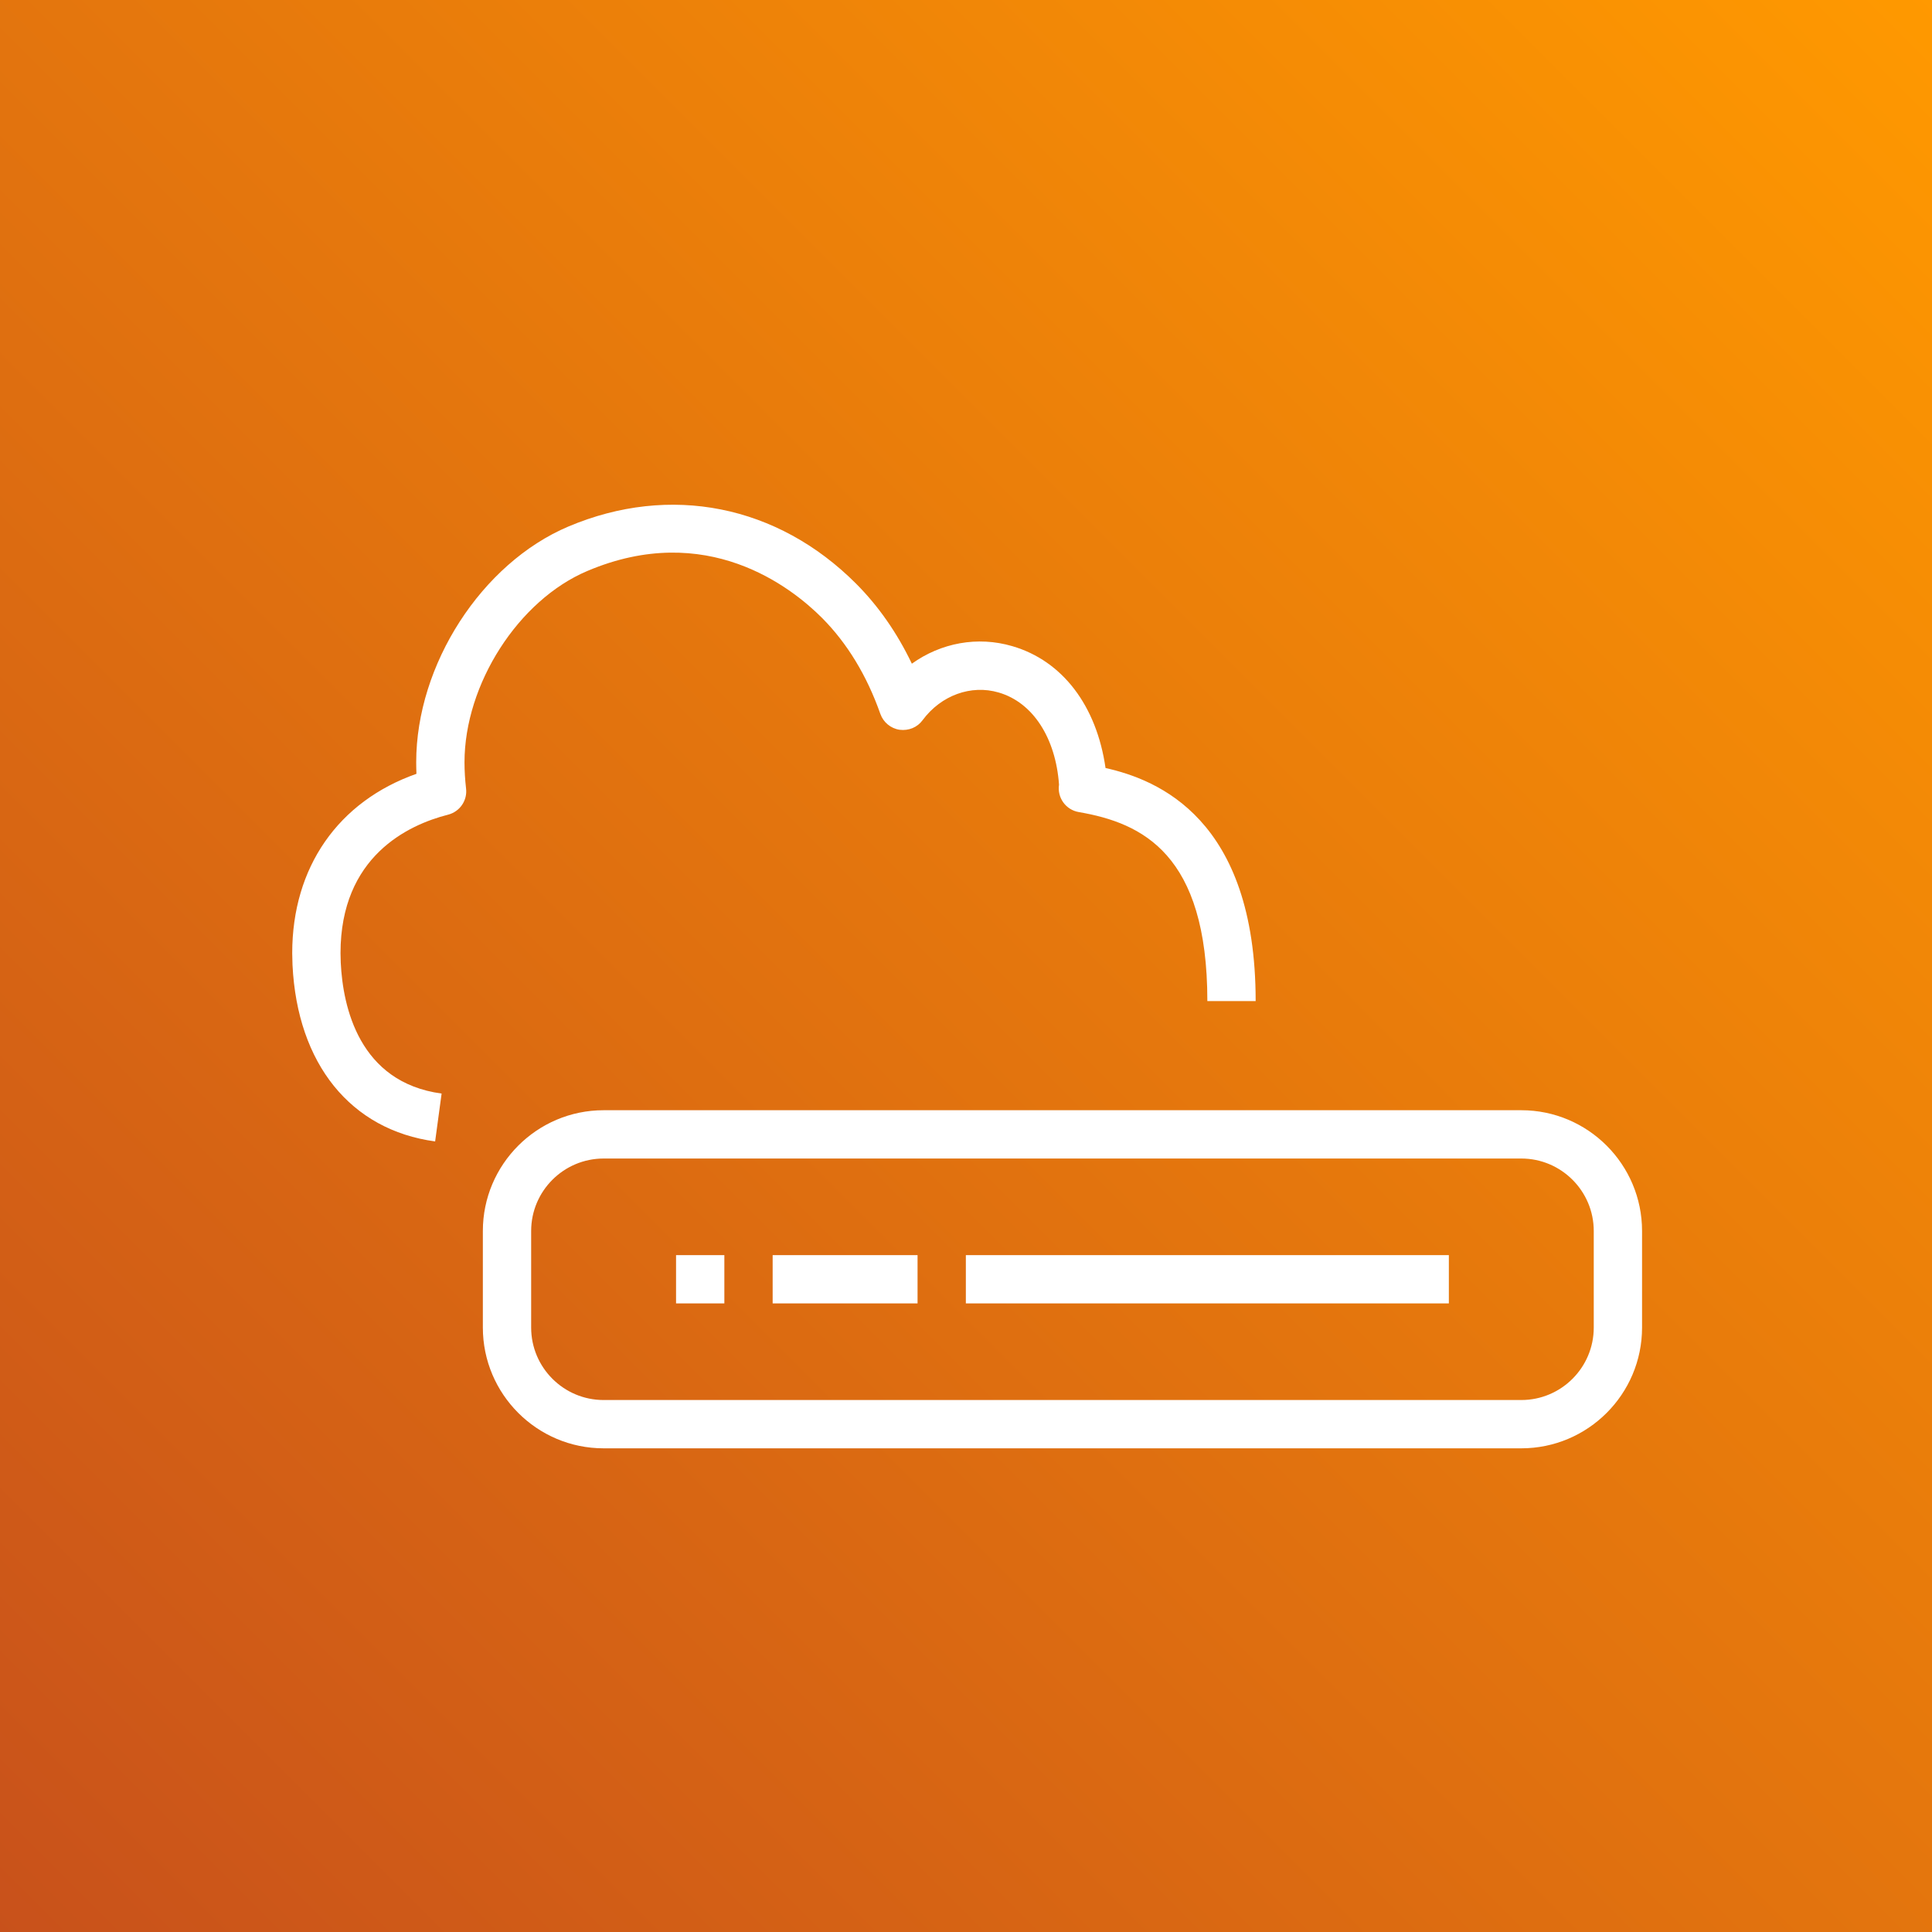
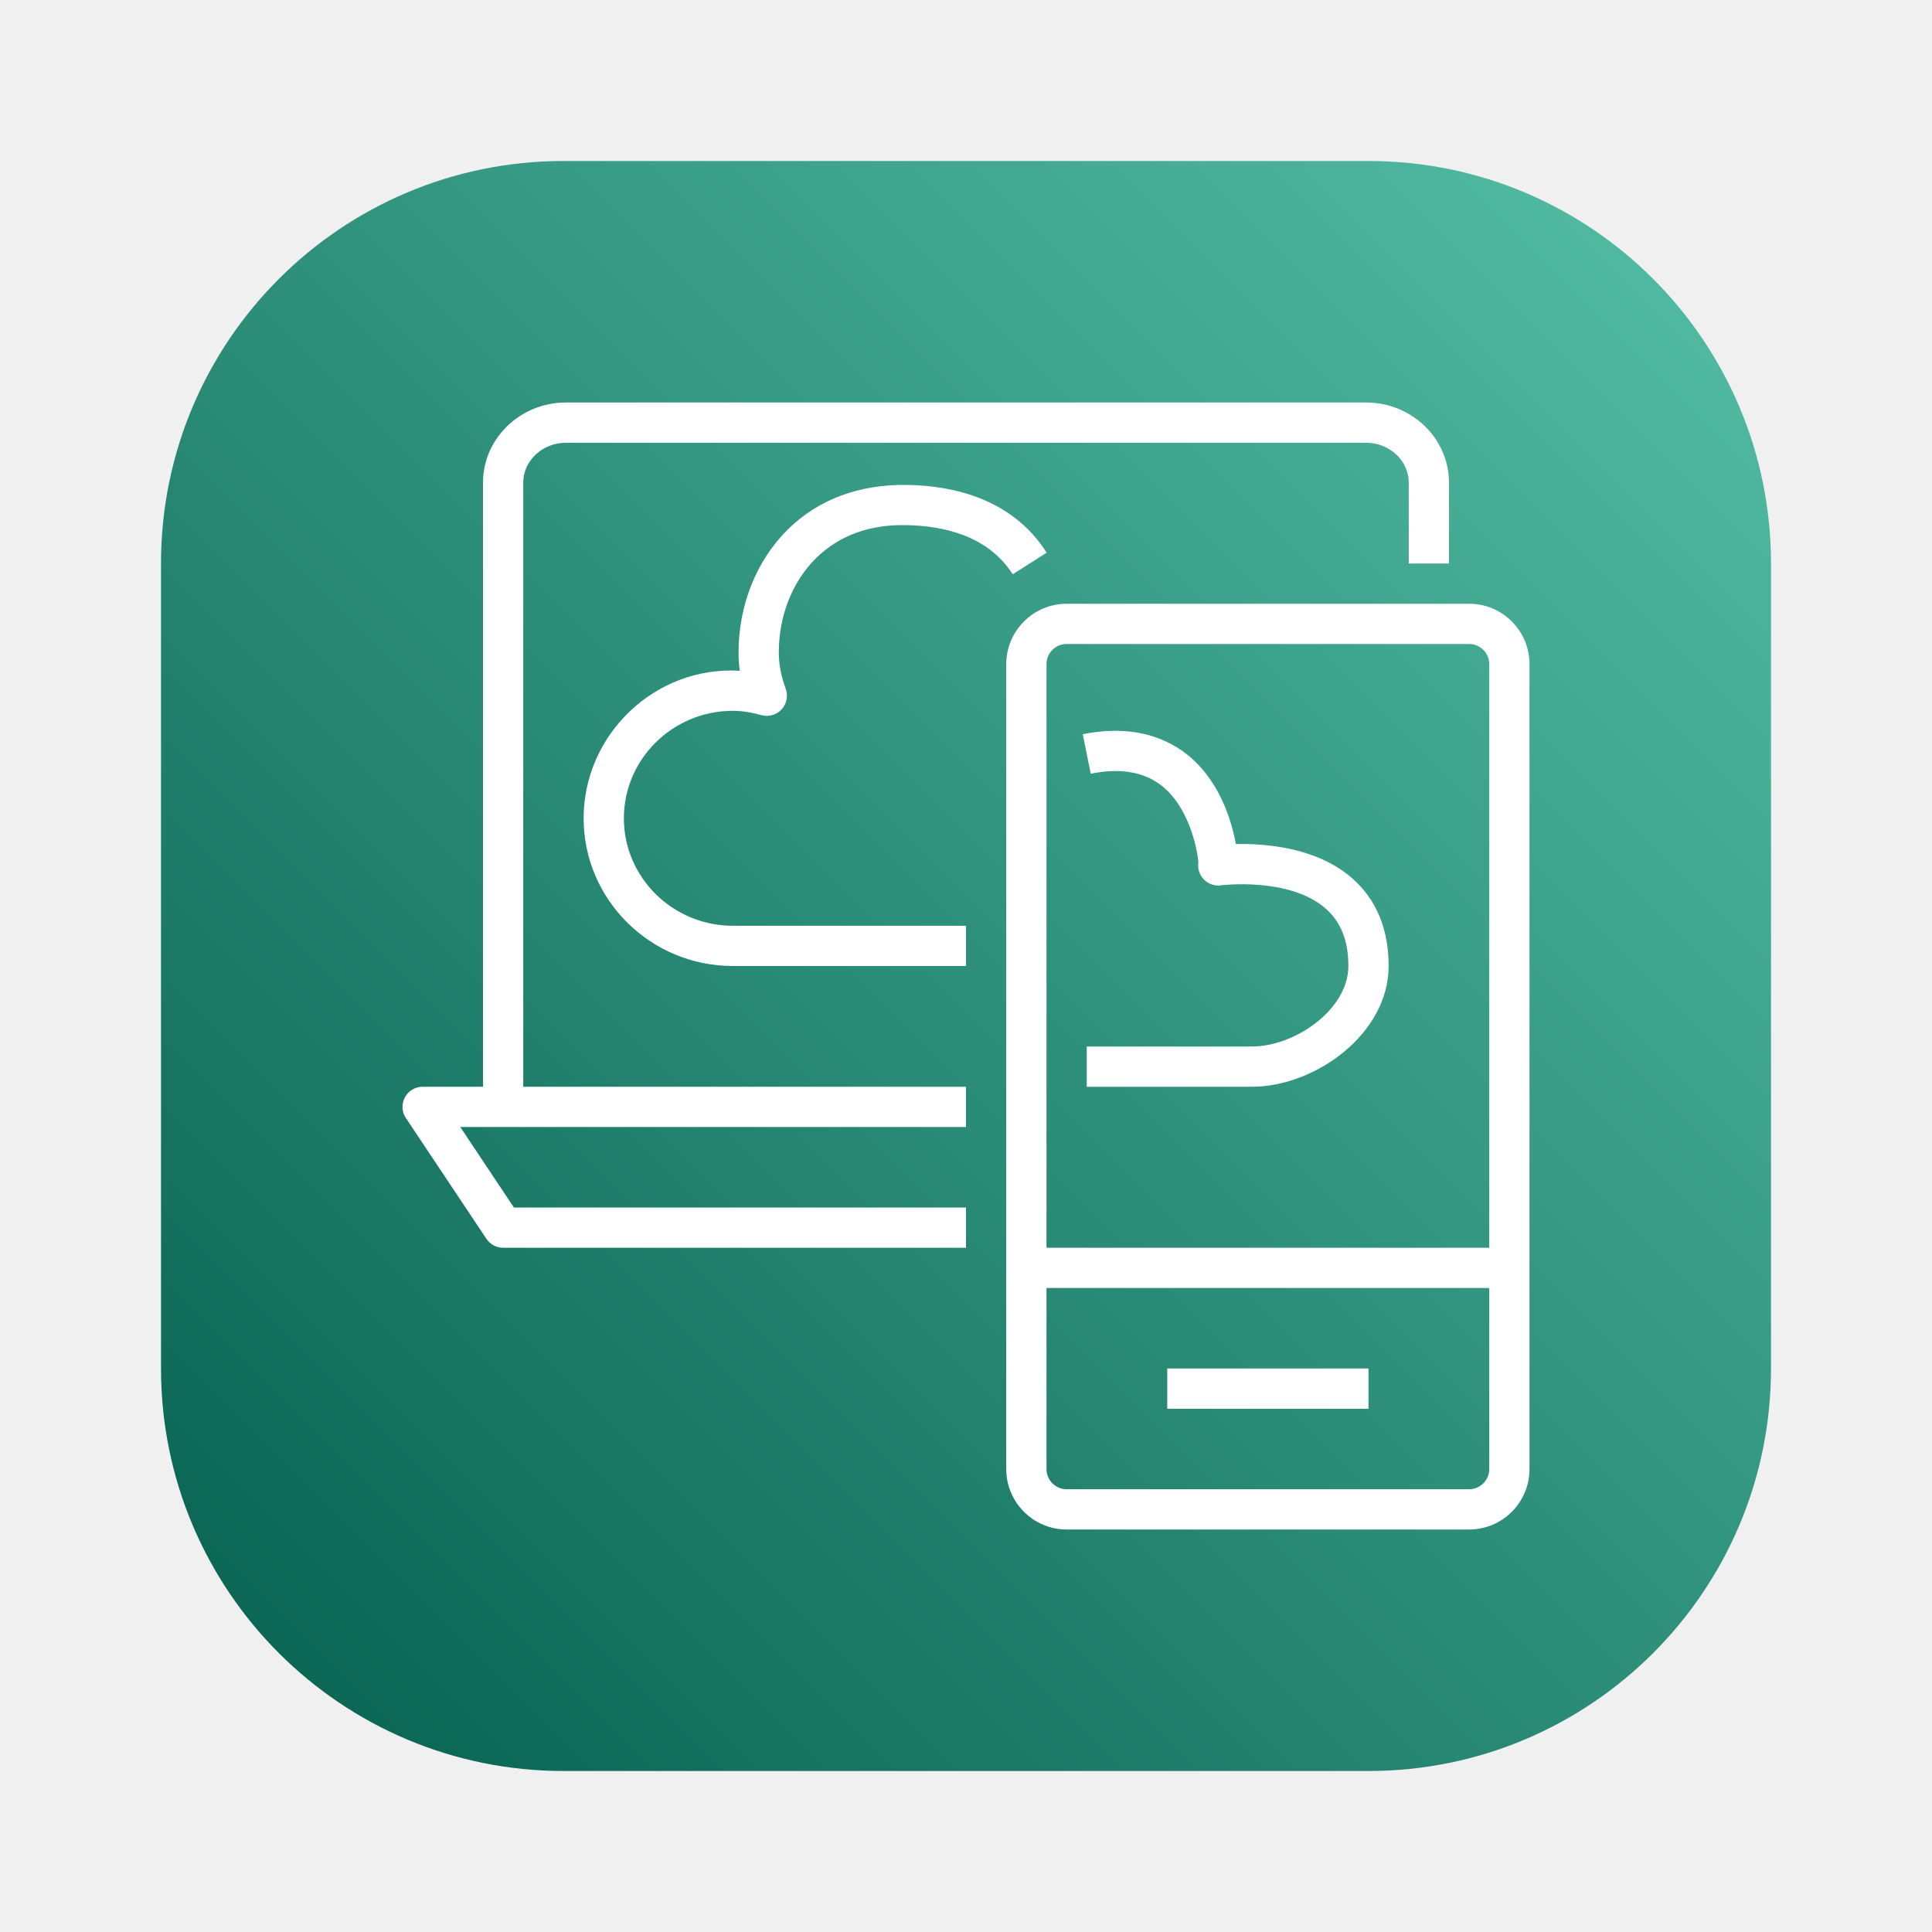
- <svg xmlns="http://www.w3.org/2000/svg" width="40px" height="40px" viewBox="0 0 40 40" version="1.1">
+ <svg xmlns="http://www.w3.org/2000/svg" width="48px" height="48px" viewBox="0 0 48 48" version="1.1">
  <defs>
    <linearGradient x1="0%" y1="100%" x2="100%" y2="0%" id="linearGradient-1">
-       <stop stop-color="#C8511B" offset="0%" />
-       <stop stop-color="#FF9900" offset="100%" />
+       <stop stop-color="#055F4E" offset="0%" />
+       <stop stop-color="#56C0A7" offset="100%" />
    </linearGradient>
  </defs>
-   <g id="Icon-Architecture/32/Arch_AWS-Scout_32" stroke="none" stroke-width="1" fill="none" fill-rule="evenodd">
-     <g id="Rectangle" fill="url(#linearGradient-1)">
-       <rect x="0" y="0" width="40" height="40" />
-     </g>
-     <g id="Icon-Service/32/AWS-Scout_32" transform="translate(4, 4)" fill="#FFFFFF">
-       <path d="M28.997,21.486 C28.997,20.659 28.324,19.986 27.497,19.986 L8.497,19.986 C7.67,19.986 6.997,20.659 6.997,21.486 L6.997,23.486 C6.997,24.313 7.67,24.986 8.497,24.986 L27.497,24.986 C28.324,24.986 28.997,24.313 28.997,23.486 L28.997,21.486 Z M29.997,21.486 L29.997,23.486 C29.997,24.864 28.876,25.986 27.497,25.986 L8.497,25.986 C7.118,25.986 5.997,24.864 5.997,23.486 L5.997,21.486 C5.997,20.108 7.118,18.986 8.497,18.986 L27.497,18.986 C28.876,18.986 29.997,20.108 29.997,21.486 L29.997,21.486 Z M9.997,22.986 L10.997,22.986 L10.997,21.986 L9.997,21.986 L9.997,22.986 Z M11.997,22.986 L14.997,22.986 L14.997,21.986 L11.997,21.986 L11.997,22.986 Z M15.997,22.986 L25.997,22.986 L25.997,21.986 L15.997,21.986 L15.997,22.986 Z M5.617,11.783 C5.617,11.966 5.629,12.147 5.649,12.323 C5.68,12.572 5.52,12.805 5.277,12.867 C4.445,13.079 3.05,13.734 3.05,15.735 L3.055,15.933 C3.099,16.842 3.431,18.409 5.143,18.641 L5.009,19.632 C3.261,19.395 2.156,18.029 2.056,15.978 L2.05,15.735 C2.05,13.954 3.003,12.592 4.622,12.021 C4.619,11.942 4.617,11.863 4.617,11.783 C4.617,9.76 5.972,7.662 7.768,6.901 C9.875,6.011 12.098,6.454 13.726,8.086 C14.188,8.55 14.575,9.105 14.879,9.741 C15.48,9.31 16.238,9.166 16.959,9.378 C17.999,9.681 18.704,10.613 18.889,11.901 C19.967,12.142 21.997,12.948 21.997,16.726 L20.997,16.726 C20.997,13.681 19.651,13.039 18.335,12.813 C18.066,12.767 17.885,12.515 17.926,12.245 C17.857,11.285 17.391,10.546 16.678,10.338 C16.106,10.169 15.483,10.395 15.101,10.911 C14.992,11.06 14.813,11.133 14.625,11.109 C14.442,11.082 14.289,10.955 14.227,10.781 C13.946,9.984 13.539,9.315 13.018,8.792 C12.379,8.152 10.625,6.775 8.159,7.822 C6.733,8.425 5.617,10.165 5.617,11.783 L5.617,11.783 Z" id="Fill-3" />
+   <g id="Icon-Architecture-Category/32/End-User-Computing_32" stroke="none" stroke-width="1" fill="none" fill-rule="evenodd">
+     <rect id="Rectangle" fill="url(#linearGradient-1)" x="4" y="4" width="40" height="40" rx="10" />
+     <g id="Icon-Category/32/End-User-Computing_32" transform="translate(8, 8)" fill="#FFFFFF">
+       <path d="M21,27 L26,27 L26,26 L21,26 L21,27 Z M5,3.992 C5,3.445 5.476,3 6.06,3 L25.94,3 C26.524,3 27,3.445 27,3.992 L27,6 L28,6 L28,3.992 C28,2.894 27.076,2 25.94,2 L6.06,2 C4.924,2 4,2.894 4,3.992 L4,19 L2.5,19 C2.315,19 2.146,19.102 2.06,19.264 C1.972,19.427 1.981,19.624 2.084,19.777 L4.084,22.777 C4.177,22.917 4.333,23 4.5,23 L16,23 L16,22 L4.768,22 L3.435,20 L4,20 L5,20 L16,20 L16,19 L5,19 L5,3.992 Z M29,23 L29,8.5 C29,8.224 28.775,8 28.5,8 L18.5,8 C18.225,8 18,8.224 18,8.5 L18,23 L29,23 Z M29,24 L18,24 L18,28.5 C18,28.776 18.225,29 18.5,29 L28.5,29 C28.775,29 29,28.776 29,28.5 L29,24 Z M30,8.5 L30,23 L30,24 L30,28.5 C30,29.327 29.327,30 28.5,30 L18.5,30 C17.673,30 17,29.327 17,28.5 L17,24 L17,23 L17,8.5 C17,7.673 17.673,7 18.5,7 L28.5,7 C29.327,7 30,7.673 30,8.5 L30,8.5 Z M22.705,12.97 C22.6,12.392 22.327,11.523 21.671,10.899 C21.188,10.442 20.313,9.957 18.901,10.242 L19.099,11.223 C19.836,11.073 20.438,11.178 20.876,11.532 C21.594,12.111 21.765,13.238 21.773,13.427 C21.75,13.582 21.802,13.739 21.911,13.851 C22.021,13.962 22.179,14.019 22.333,13.996 C22.35,13.993 24.037,13.784 24.937,14.574 C25.315,14.907 25.5,15.373 25.5,16 C25.5,17.077 24.181,18 23.101,18 L19,18 L19,19 L23.101,19 C24.673,19 26.5,17.689 26.5,16 C26.5,15.08 26.195,14.346 25.593,13.819 C24.709,13.046 23.422,12.955 22.705,12.97 L22.705,12.97 Z M12.279,5.863 C11.688,6.443 11.349,7.298 11.349,8.209 C11.349,8.501 11.405,8.797 11.521,9.114 C11.585,9.289 11.545,9.486 11.419,9.624 C11.293,9.762 11.098,9.817 10.92,9.768 C10.648,9.694 10.422,9.66 10.207,9.66 C8.715,9.66 7.5,10.858 7.5,12.33 C7.5,13.802 8.715,15 10.207,15 L16,15 L16,16 L10.207,16 C8.163,16 6.5,14.354 6.5,12.33 C6.5,10.25 8.274,8.539 10.38,8.665 C10.359,8.513 10.349,8.361 10.349,8.209 C10.349,7.032 10.797,5.916 11.579,5.149 C12.335,4.405 13.359,4.025 14.558,4.048 C15.655,4.068 17.145,4.377 18.004,5.732 L17.16,6.268 C16.538,5.288 15.392,5.063 14.539,5.048 C13.614,5.02 12.849,5.304 12.279,5.863 L12.279,5.863 Z" id="End-User-Computing_Category-Icon_32_Squid--" />
    </g>
  </g>
</svg>
